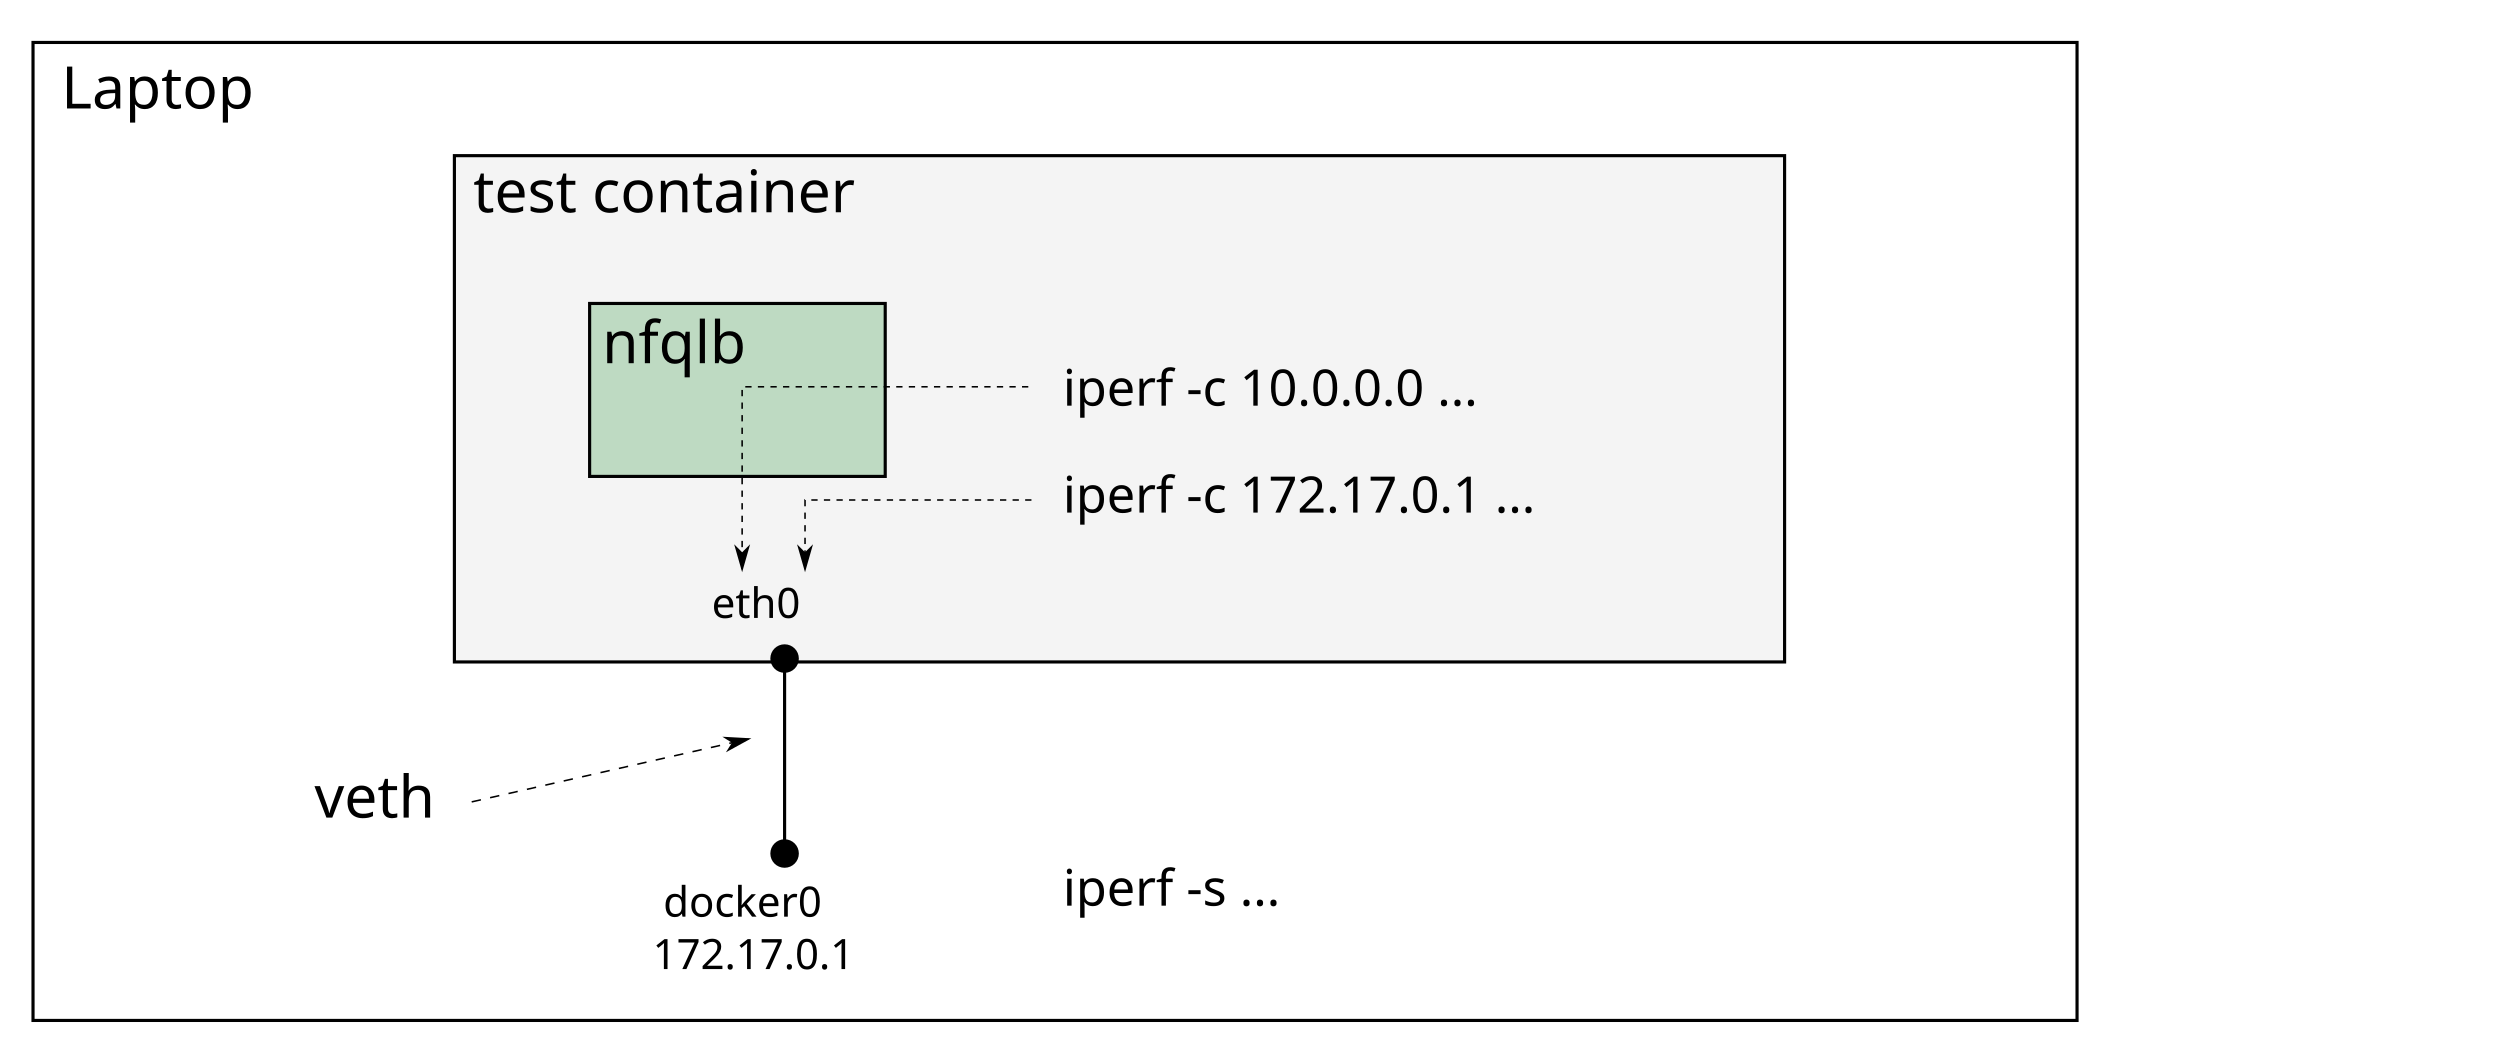
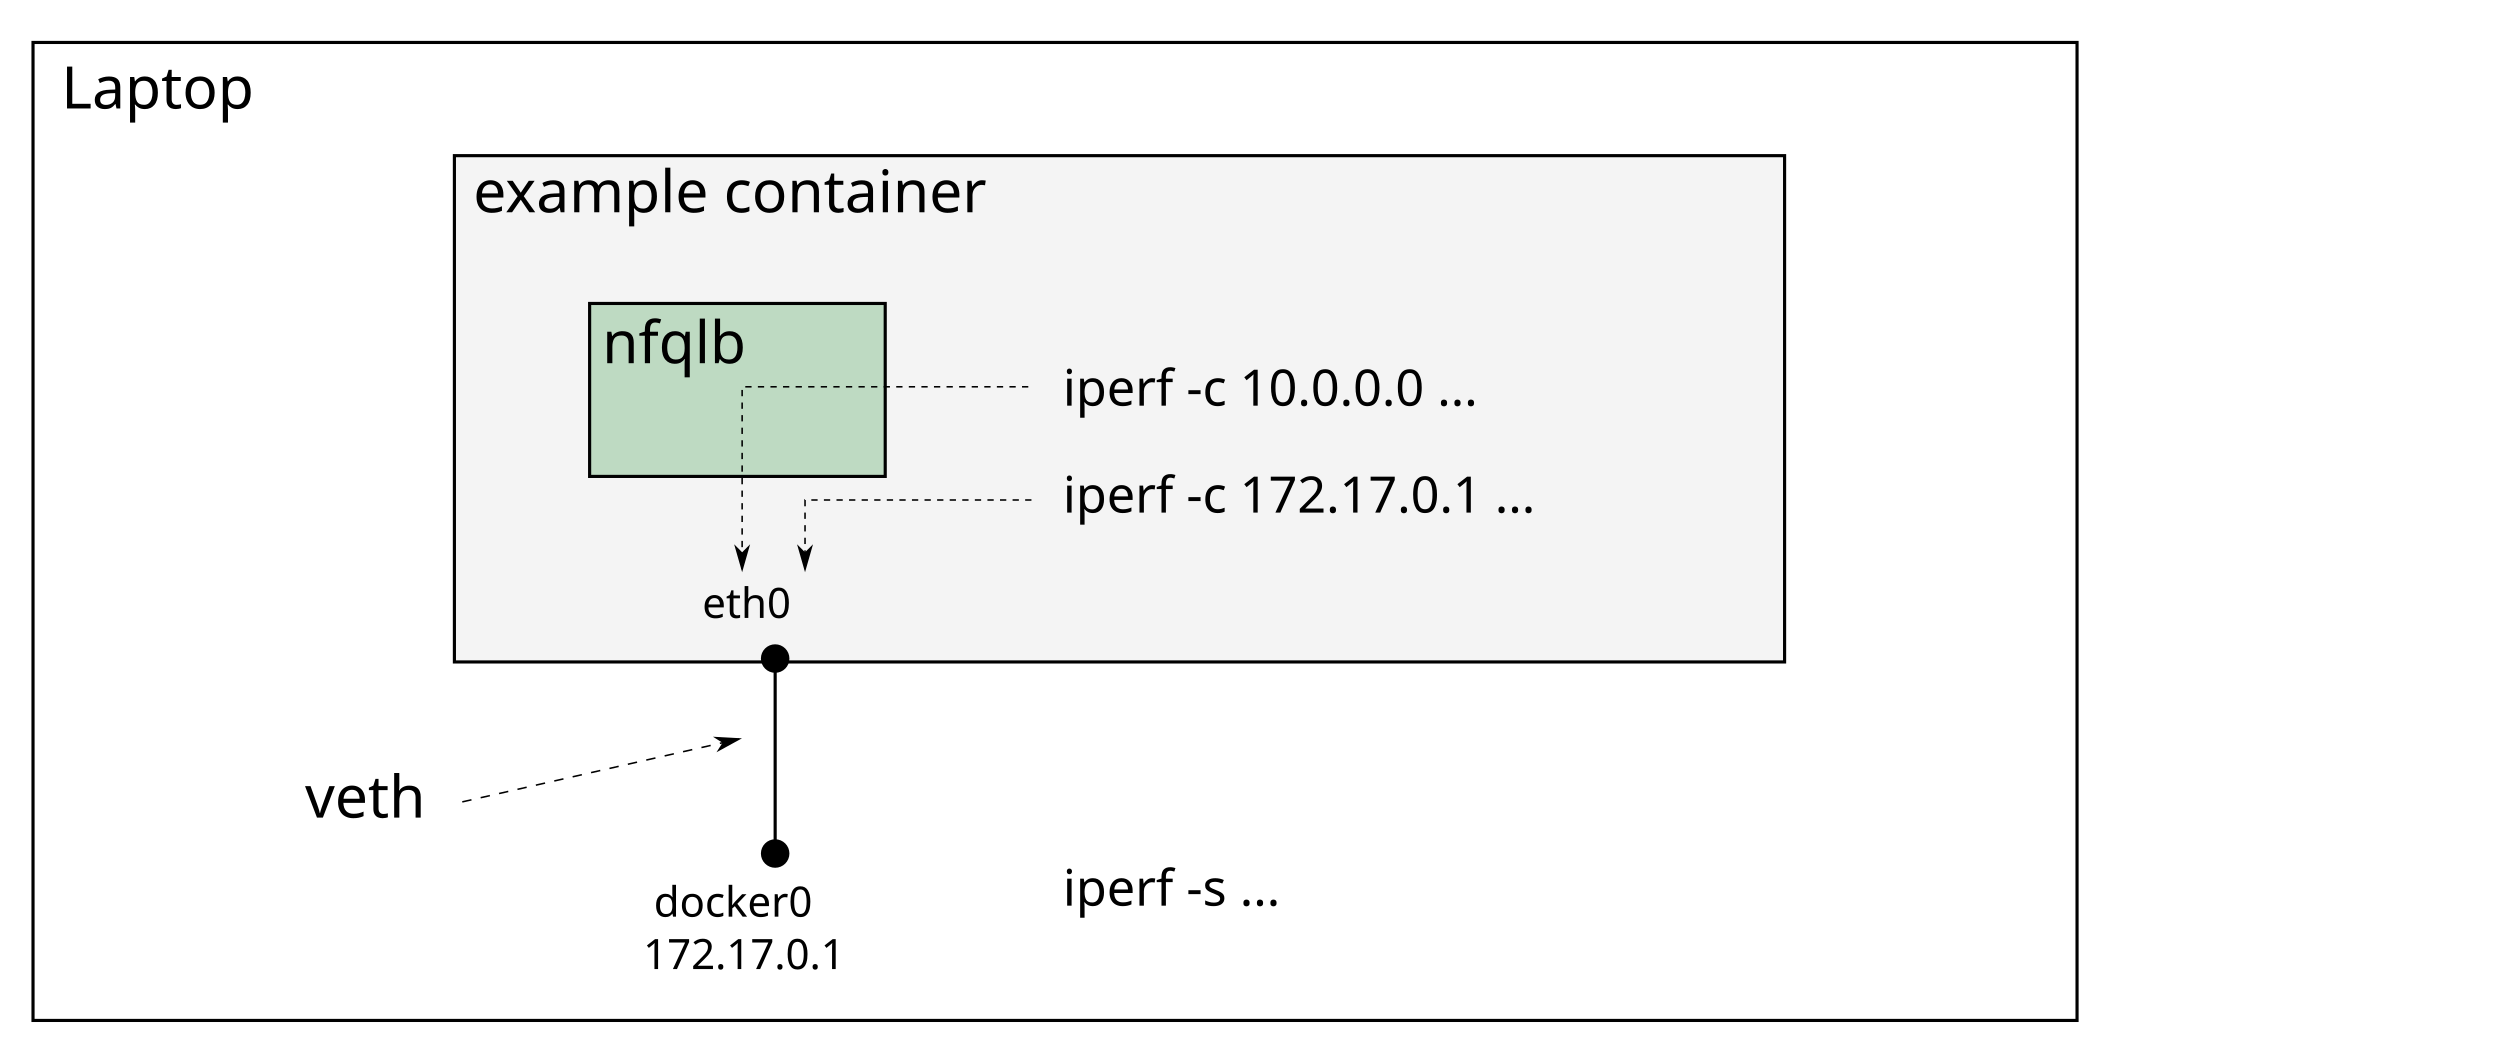
<svg xmlns="http://www.w3.org/2000/svg" width="795" height="335" viewBox="0 0 795 335" version="1.1" id="SVGRoot">
  <defs id="defs3737">
    <marker style="overflow:visible" id="marker1019" refX="0" refY="0" orient="auto">
      <path transform="matrix(-0.8,0,0,-0.8,-10,0)" style="fill:#000000;fill-opacity:1;fill-rule:evenodd;stroke:#000000;stroke-width:1pt;stroke-opacity:1" d="M 0,0 5,-5 -12.5,0 5,5 Z" id="path1017" />
    </marker>
    <marker orient="auto" refY="0" refX="0" id="marker929" style="overflow:visible">
      <path id="path927" d="M 0,0 5,-5 -12.5,0 5,5 Z" style="fill:#000000;fill-opacity:1;fill-rule:evenodd;stroke:#000000;stroke-width:1pt;stroke-opacity:1" transform="matrix(-0.8,0,0,-0.8,-10,0)" />
    </marker>
    <marker style="overflow:visible" id="marker936" refX="0" refY="0" orient="auto">
      <path transform="matrix(-0.8,0,0,-0.8,-10,0)" style="fill:#000000;fill-opacity:1;fill-rule:evenodd;stroke:#000000;stroke-width:1pt;stroke-opacity:1" d="M 0,0 5,-5 -12.5,0 5,5 Z" id="path934" />
    </marker>
    <marker orient="auto" refY="0" refX="0" id="marker981" style="overflow:visible">
      <path id="path979" d="m -2.5,-1 c 0,2.76 -2.24,5 -5,5 -2.76,0 -5,-2.24 -5,-5 0,-2.76 2.24,-5 5,-5 2.76,0 5,2.24 5,5 z" style="fill:#000000;fill-opacity:1;fill-rule:evenodd;stroke:#000000;stroke-width:1pt;stroke-opacity:1" transform="matrix(0.8,0,0,0.8,5.92,0.8)" />
    </marker>
    <marker orient="auto" refY="0" refX="0" id="Arrow1Lend-3" style="overflow:visible">
      <path id="path1166-6" d="M 0,0 5,-5 -12.5,0 5,5 Z" style="fill:#000000;fill-opacity:1;fill-rule:evenodd;stroke:#000000;stroke-width:1pt;stroke-opacity:1" transform="matrix(-0.8,0,0,-0.8,-10,0)" />
    </marker>
    <marker orient="auto" refY="0" refX="0" id="marker929-3" style="overflow:visible">
      <path id="path927-6" d="M 0,0 5,-5 -12.5,0 5,5 Z" style="fill:#000000;fill-opacity:1;fill-rule:evenodd;stroke:#000000;stroke-width:1pt;stroke-opacity:1" transform="matrix(-0.8,0,0,-0.8,-10,0)" />
    </marker>
  </defs>
  <g id="layer1" transform="translate(-140.5,-167.5)">
    <rect style="opacity:1;vector-effect:none;fill:none;fill-opacity:1;stroke:#000000;stroke-width:1;stroke-linecap:butt;stroke-linejoin:miter;stroke-miterlimit:4;stroke-dasharray:none;stroke-dashoffset:0;stroke-opacity:1;marker:none" id="rect849" width="650" height="311" x="151" y="181" />
    <rect style="opacity:1;vector-effect:none;fill:#f4f4f4;fill-opacity:1;stroke:#000000;stroke-width:1;stroke-linecap:butt;stroke-linejoin:miter;stroke-miterlimit:4;stroke-dasharray:none;stroke-dashoffset:0;stroke-opacity:1;marker:none" id="rect853" width="423" height="161" x="285" y="217" />
    <text xml:space="preserve" style="font-style:normal;font-weight:normal;font-size:18.667px;line-height:1.25;font-family:sans-serif;letter-spacing:0px;word-spacing:0px;fill:#000000;fill-opacity:1;stroke:none" x="291" y="235" id="text969">
-       <tspan id="tspan967" x="291" y="235">test container</tspan>
+       <tspan id="tspan967" x="291" y="235">example container</tspan>
    </text>
-     <path style="fill:none;stroke:#000000;stroke-width:1px;stroke-linecap:butt;stroke-linejoin:miter;stroke-opacity:1;marker-start:url(#marker981);marker-end:url(#marker981)" d="m 390,377 v 62" id="path971" />
-     <text xml:space="preserve" style="font-style:normal;font-weight:normal;font-size:13.333px;line-height:1.25;font-family:sans-serif;text-align:center;letter-spacing:0px;word-spacing:0px;text-anchor:middle;fill:#000000;fill-opacity:1;stroke:none" x="389.586" y="364" id="text1129">
-       <tspan x="389.586" y="364" id="tspan906">eth0</tspan>
+     <path style="fill:none;stroke:#000000;stroke-width:1px;stroke-linecap:butt;stroke-linejoin:miter;stroke-opacity:1;marker-start:url(#marker981);marker-end:url(#marker981)" d="m 387,377 v 62" id="path971" />
+     <text xml:space="preserve" style="font-style:normal;font-weight:normal;font-size:13.333px;line-height:1.25;font-family:sans-serif;text-align:center;letter-spacing:0px;word-spacing:0px;text-anchor:middle;fill:#000000;fill-opacity:1;stroke:none" x="386.586" y="364" id="text1129">
+       <tspan x="386.586" y="364" id="tspan906">eth0</tspan>
    </text>
-     <text xml:space="preserve" style="font-style:normal;font-weight:normal;font-size:13.333px;line-height:1.25;font-family:sans-serif;text-align:center;letter-spacing:0px;word-spacing:0px;text-anchor:middle;fill:#000000;fill-opacity:1;stroke:none" x="388.758" y="459" id="text1133">
-       <tspan id="tspan1131" x="388.758" y="459">docker0</tspan>
-       <tspan x="388.758" y="475.667" id="tspan904">172.17.0.1</tspan>
+     <text xml:space="preserve" style="font-style:normal;font-weight:normal;font-size:13.333px;line-height:1.25;font-family:sans-serif;text-align:center;letter-spacing:0px;word-spacing:0px;text-anchor:middle;fill:#000000;fill-opacity:1;stroke:none" x="385.758" y="459" id="text1133">
+       <tspan id="tspan1131" x="385.758" y="459">docker0</tspan>
+       <tspan x="385.758" y="475.667" id="tspan904">172.17.0.1</tspan>
    </text>
    <rect style="opacity:1;vector-effect:none;fill:#bedac2;fill-opacity:1;stroke:#000000;stroke-width:1;stroke-linecap:butt;stroke-linejoin:miter;stroke-miterlimit:4;stroke-dasharray:none;stroke-dashoffset:0;stroke-opacity:1;marker:none" id="rect1135" width="94" height="55" x="328" y="264" />
    <text xml:space="preserve" style="font-style:normal;font-weight:normal;font-size:18.667px;line-height:1.25;font-family:sans-serif;letter-spacing:0px;word-spacing:0px;fill:#000000;fill-opacity:1;stroke:none" x="332" y="283" id="text1139">
      <tspan id="tspan1137" x="332" y="283">nfqlb</tspan>
    </text>
    <text xml:space="preserve" style="font-style:normal;font-weight:normal;font-size:18.667px;line-height:1.25;font-family:sans-serif;letter-spacing:0px;word-spacing:0px;fill:#000000;fill-opacity:1;stroke:none" x="160" y="202" id="text1143">
      <tspan id="tspan1141" x="160" y="202">Laptop</tspan>
    </text>
-     <path style="fill:none;stroke:#000000;stroke-width:0.5;stroke-linecap:butt;stroke-linejoin:miter;stroke-opacity:1;font-variant-east_asian:normal;opacity:1;vector-effect:none;fill-opacity:1;stroke-miterlimit:4;stroke-dasharray:3, 3;stroke-dashoffset:0;marker-end:url(#marker936)" d="m 290.5,422.5 88,-20" id="path876" />
-     <text xml:space="preserve" style="font-style:normal;font-weight:normal;font-size:18.667px;line-height:1.25;font-family:sans-serif;letter-spacing:0px;word-spacing:0px;fill:#000000;fill-opacity:1;stroke:none" x="240.5" y="427.5" id="text988">
-       <tspan id="tspan986" x="240.5" y="427.5">veth</tspan>
+     <path style="opacity:1;vector-effect:none;fill:none;fill-opacity:1;stroke:#000000;stroke-width:0.5;stroke-linecap:butt;stroke-linejoin:miter;stroke-miterlimit:4;stroke-dasharray:3, 3;stroke-dashoffset:0;stroke-opacity:1;marker-end:url(#marker936)" d="m 287.5,422.5 88,-20" id="path876" />
+     <text xml:space="preserve" style="font-style:normal;font-weight:normal;font-size:18.667px;line-height:1.25;font-family:sans-serif;letter-spacing:0px;word-spacing:0px;fill:#000000;fill-opacity:1;stroke:none" x="237.5" y="427.5" id="text988">
+       <tspan id="tspan986" x="237.5" y="427.5">veth</tspan>
    </text>
    <text xml:space="preserve" style="font-style:normal;font-weight:normal;font-size:16px;line-height:1.25;font-family:sans-serif;letter-spacing:0px;word-spacing:0px;fill:#000000;fill-opacity:1;stroke:none" x="478.5" y="296.5" id="text911">
      <tspan id="tspan909" x="478.5" y="296.5">iperf -c 10.0.0.0 ...</tspan>
    </text>
    <text id="text915" y="330.5" x="478.5" style="font-style:normal;font-weight:normal;font-size:16px;line-height:1.25;font-family:sans-serif;letter-spacing:0px;word-spacing:0px;fill:#000000;fill-opacity:1;stroke:none" xml:space="preserve">
      <tspan y="330.5" x="478.5" id="tspan913">iperf -c 172.17.0.1 ...</tspan>
    </text>
    <path style="fill:none;stroke:#000000;stroke-width:0.5;stroke-linecap:butt;stroke-linejoin:miter;stroke-opacity:1;stroke-miterlimit:4;stroke-dasharray:2, 2;stroke-dashoffset:0;marker-end:url(#marker929)" d="m 467.5,290.5 h -91 v 58" id="path917" />
    <path style="opacity:1;vector-effect:none;fill:none;fill-opacity:1;stroke:#000000;stroke-width:0.5;stroke-linecap:butt;stroke-linejoin:miter;stroke-miterlimit:4;stroke-dasharray:2, 2;stroke-dashoffset:0;stroke-opacity:1;marker-end:url(#marker1019)" d="m 468.5,326.5 h -72 v 22" id="path919" />
    <text xml:space="preserve" style="font-style:normal;font-weight:normal;font-size:16px;line-height:1.25;font-family:sans-serif;letter-spacing:0px;word-spacing:0px;fill:#000000;fill-opacity:1;stroke:none" x="478.5" y="455.5" id="text1101">
      <tspan id="tspan1099" x="478.5" y="455.5">iperf -s ...</tspan>
    </text>
  </g>
</svg>
